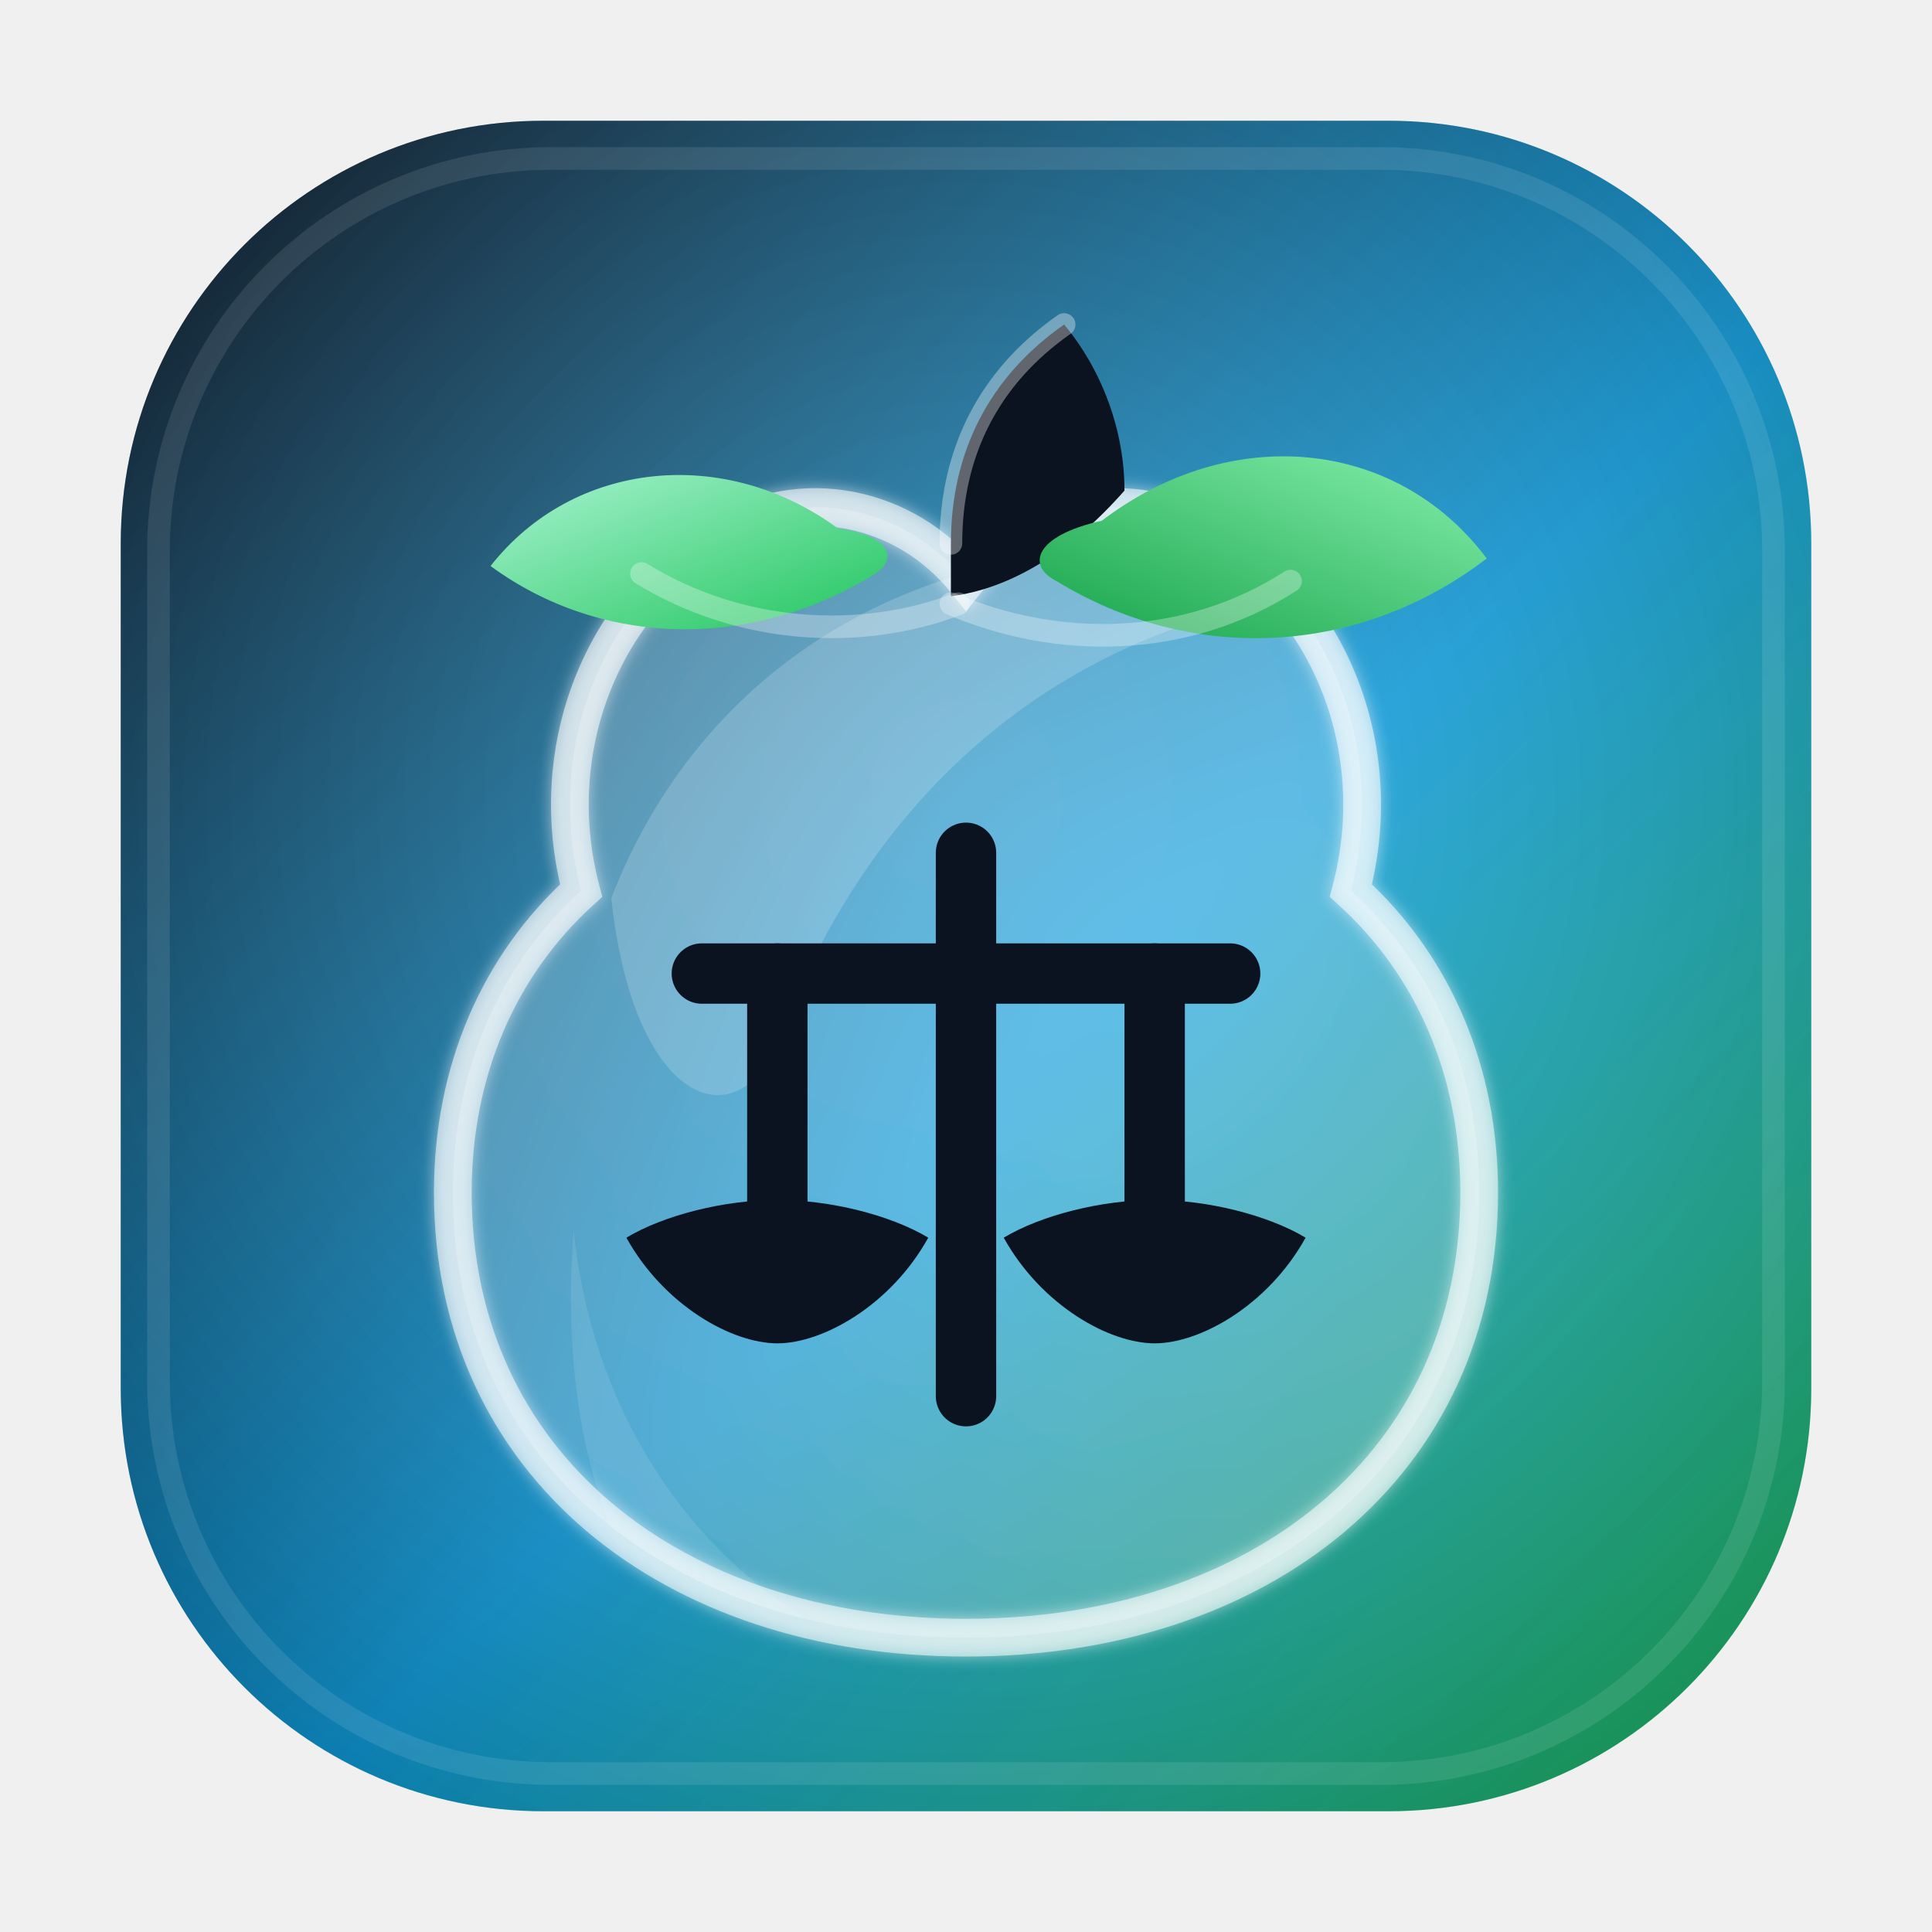
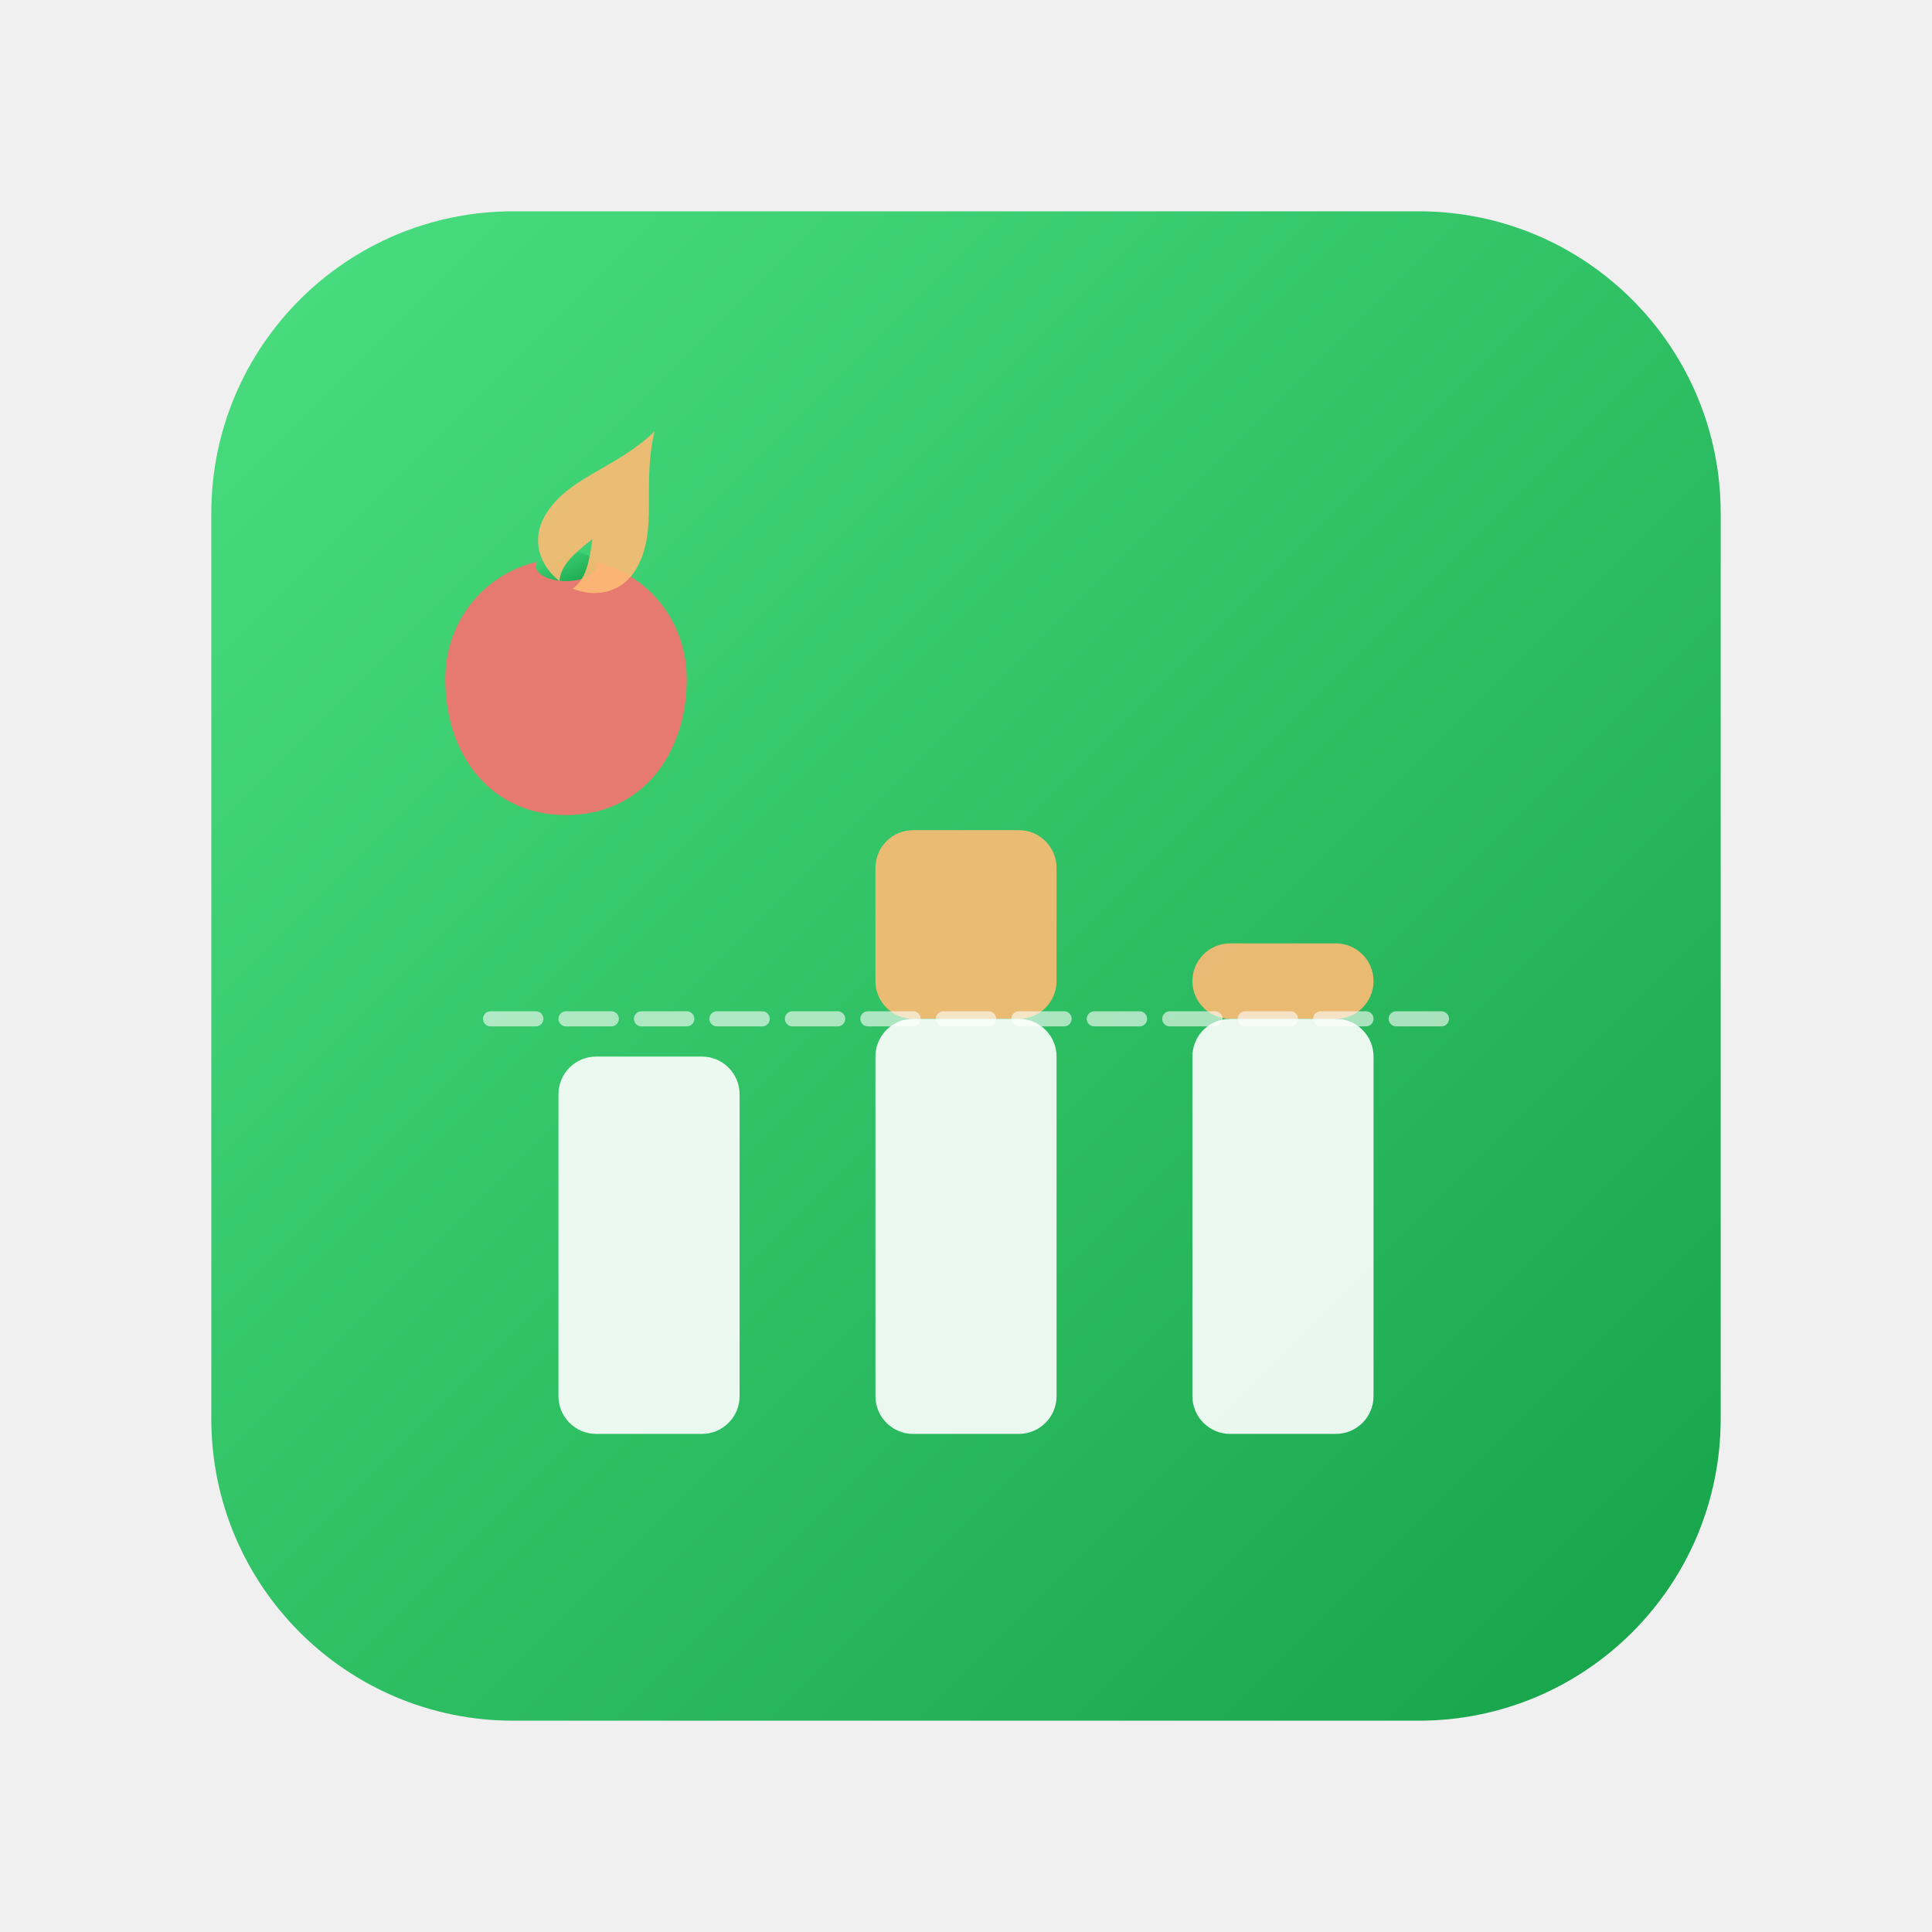
- <svg xmlns="http://www.w3.org/2000/svg" viewBox="0 0 512 512" role="img" aria-label="Bissbilanz icon (glass apple)">
+ <svg xmlns="http://www.w3.org/2000/svg" viewBox="0 0 512 512" width="512" height="512">
  <defs>
-     <linearGradient id="bg" x1="0" y1="0" x2="1" y2="1">
-       <stop offset="0" stop-color="#0B1220" />
-       <stop offset="0.55" stop-color="#0EA5E9" />
-       <stop offset="1" stop-color="#22C55E" />
-     </linearGradient>
-     <radialGradient id="vig" cx="50%" cy="40%" r="70%">
-       <stop offset="0" stop-color="#FFFFFF" stop-opacity="0.18" />
-       <stop offset="1" stop-color="#000000" stop-opacity="0.25" />
-     </radialGradient>
-     <filter id="glassBlur" x="-20%" y="-20%" width="140%" height="140%">
-       <feGaussianBlur stdDeviation="10" />
-     </filter>
-     <filter id="strokeGlow" x="-30%" y="-30%" width="160%" height="160%">
-       <feGaussianBlur stdDeviation="2" result="b" />
-       <feMerge>
-         <feMergeNode in="b" />
-         <feMergeNode in="SourceGraphic" />
-       </feMerge>
-     </filter>
-     <path id="appleBody" d="       M256 154       C240 134 212 128 190 142       C160 160 144 198 154 236       C132 256 120 284 120 316       C120 388 178 434 256 434       C334 434 392 388 392 316       C392 284 380 256 358 236       C368 198 352 160 322 142       C300 128 272 134 256 154       Z     " />
-     <clipPath id="clipApple">
-       <use href="#appleBody" />
-     </clipPath>
-     <linearGradient id="leafL" x1="0" y1="0" x2="1" y2="1">
-       <stop offset="0" stop-color="#A7F3D0" />
-       <stop offset="1" stop-color="#22C55E" />
-     </linearGradient>
-     <linearGradient id="leafR" x1="1" y1="0" x2="0" y2="1">
-       <stop offset="0" stop-color="#86EFAC" />
-       <stop offset="1" stop-color="#16A34A" />
-     </linearGradient>
-     <linearGradient id="stem" x1="0" y1="0" x2="0" y2="1">
-       <stop offset="0" stop-color="#0B1220" />
-       <stop offset="1" stop-color="#0B1220" />
+     <linearGradient id="g1" x1="0%" y1="0%" x2="100%" y2="100%">
+       <stop offset="0%" stop-color="#4ade80" />
+       <stop offset="100%" stop-color="#16a34a" />
    </linearGradient>
  </defs>
-   <rect x="32" y="32" width="448" height="448" rx="112" fill="url(#bg)" />
-   <rect x="32" y="32" width="448" height="448" rx="112" fill="url(#vig)" />
-   <g clip-path="url(#clipApple)">
-     <g filter="url(#glassBlur)">
-       <rect x="32" y="32" width="448" height="448" rx="112" fill="url(#bg)" />
-       <rect x="32" y="32" width="448" height="448" rx="112" fill="url(#vig)" />
-     </g>
-     <rect x="112" y="132" width="288" height="320" rx="128" fill="#FFFFFF" opacity="0.22" />
-     <path d="M162 238c24-62 82-96 150-92 18 1 34 4 48 10-70 6-126 46-154 120-10 26-38 18-44-38z" fill="#FFFFFF" opacity="0.18" />
-     <path d="M152 326c8 76 66 124 136 124 58 0 108-32 132-86-12 62-68 112-144 112-70 0-132-44-124-150z" fill="#FFFFFF" opacity="0.10" />
+   <rect x="56" y="56" width="400" height="400" rx="80" fill="url(#g1)" />
+   <path d="     M150,148     C132,148 118,162 118,180     C118,200 130,216 150,216     C170,216 182,200 182,180     C182,162 168,148 150,148     Z   " fill="#f87171" opacity="0.9" />
+   <ellipse cx="150" cy="150" rx="8" ry="4" fill="url(#g1)" />
+   <g transform="rotate(30, 150, 155)">
+     <path d="       M150,108       C146,122 136,130 136,142       C136,149 141,154 148,155       C146,151 148,146 150,141       C152,146 154,151 152,155       C159,154 164,149 164,142       C164,130 154,122 150,108       Z     " fill="#fdba74" opacity="0.9" />
  </g>
-   <use href="#appleBody" fill="none" stroke="#FFFFFF" stroke-opacity="0.55" stroke-width="10" filter="url(#strokeGlow)" />
-   <path d="M252 144c0-24 10-44 30-58 10 12 16 28 16 44-14 16-30 26-46 28z" fill="url(#stem)" />
-   <path d="M252 144c0-24 10-44 30-58" fill="none" stroke="#FFFFFF" stroke-opacity="0.35" stroke-width="6" stroke-linecap="round" />
-   <path d="M222 140c-30-22-70-18-92 10 30 22 70 22 102 2 6-4 4-10-10-12z" fill="url(#leafL)" />
-   <path d="M292 138c34-26 78-22 102 10-34 26-78 28-114 6-8-4-6-12 12-16z" fill="url(#leafR)" />
-   <path d="M170 152c26 16 58 18 84 8" fill="none" stroke="#FFFFFF" stroke-opacity="0.30" stroke-width="6" stroke-linecap="round" />
-   <path d="M342 154c-28 18-62 18-90 6" fill="none" stroke="#FFFFFF" stroke-opacity="0.30" stroke-width="6" stroke-linecap="round" />
-   <g stroke="#0B1220" stroke-width="16" stroke-linecap="round" stroke-linejoin="round">
-     <path d="M256 226v144" />
-     <path d="M186 258h140" />
-     <path d="M206 258v62" />
-     <path d="M306 258v62" />
-   </g>
-   <g fill="#0B1220">
-     <path d="M166 328c10 18 28 28 40 28s30-10 40-28c-10-6-26-10-40-10s-30 4-40 10z" />
-     <path d="M266 328c10 18 28 28 40 28s30-10 40-28c-10-6-26-10-40-10s-30 4-40 10z" />
-   </g>
-   <rect x="42" y="42" width="428" height="428" rx="104" fill="none" stroke="#FFFFFF" stroke-opacity="0.10" stroke-width="6" />
+   <rect x="148" y="280" width="48" height="100" rx="10" fill="white" opacity="0.9" />
+   <rect x="232" y="220" width="48" height="50" rx="10" fill="#fdba74" opacity="0.9" />
+   <rect x="232" y="270" width="48" height="110" rx="10" fill="white" opacity="0.9" />
+   <rect x="316" y="250" width="48" height="20" rx="10" fill="#fdba74" opacity="0.9" />
+   <rect x="316" y="270" width="48" height="110" rx="10" fill="white" opacity="0.9" />
+   <line x1="130" y1="270" x2="382" y2="270" stroke="white" stroke-width="4" stroke-dasharray="12,8" stroke-linecap="round" opacity="0.6" />
</svg>
